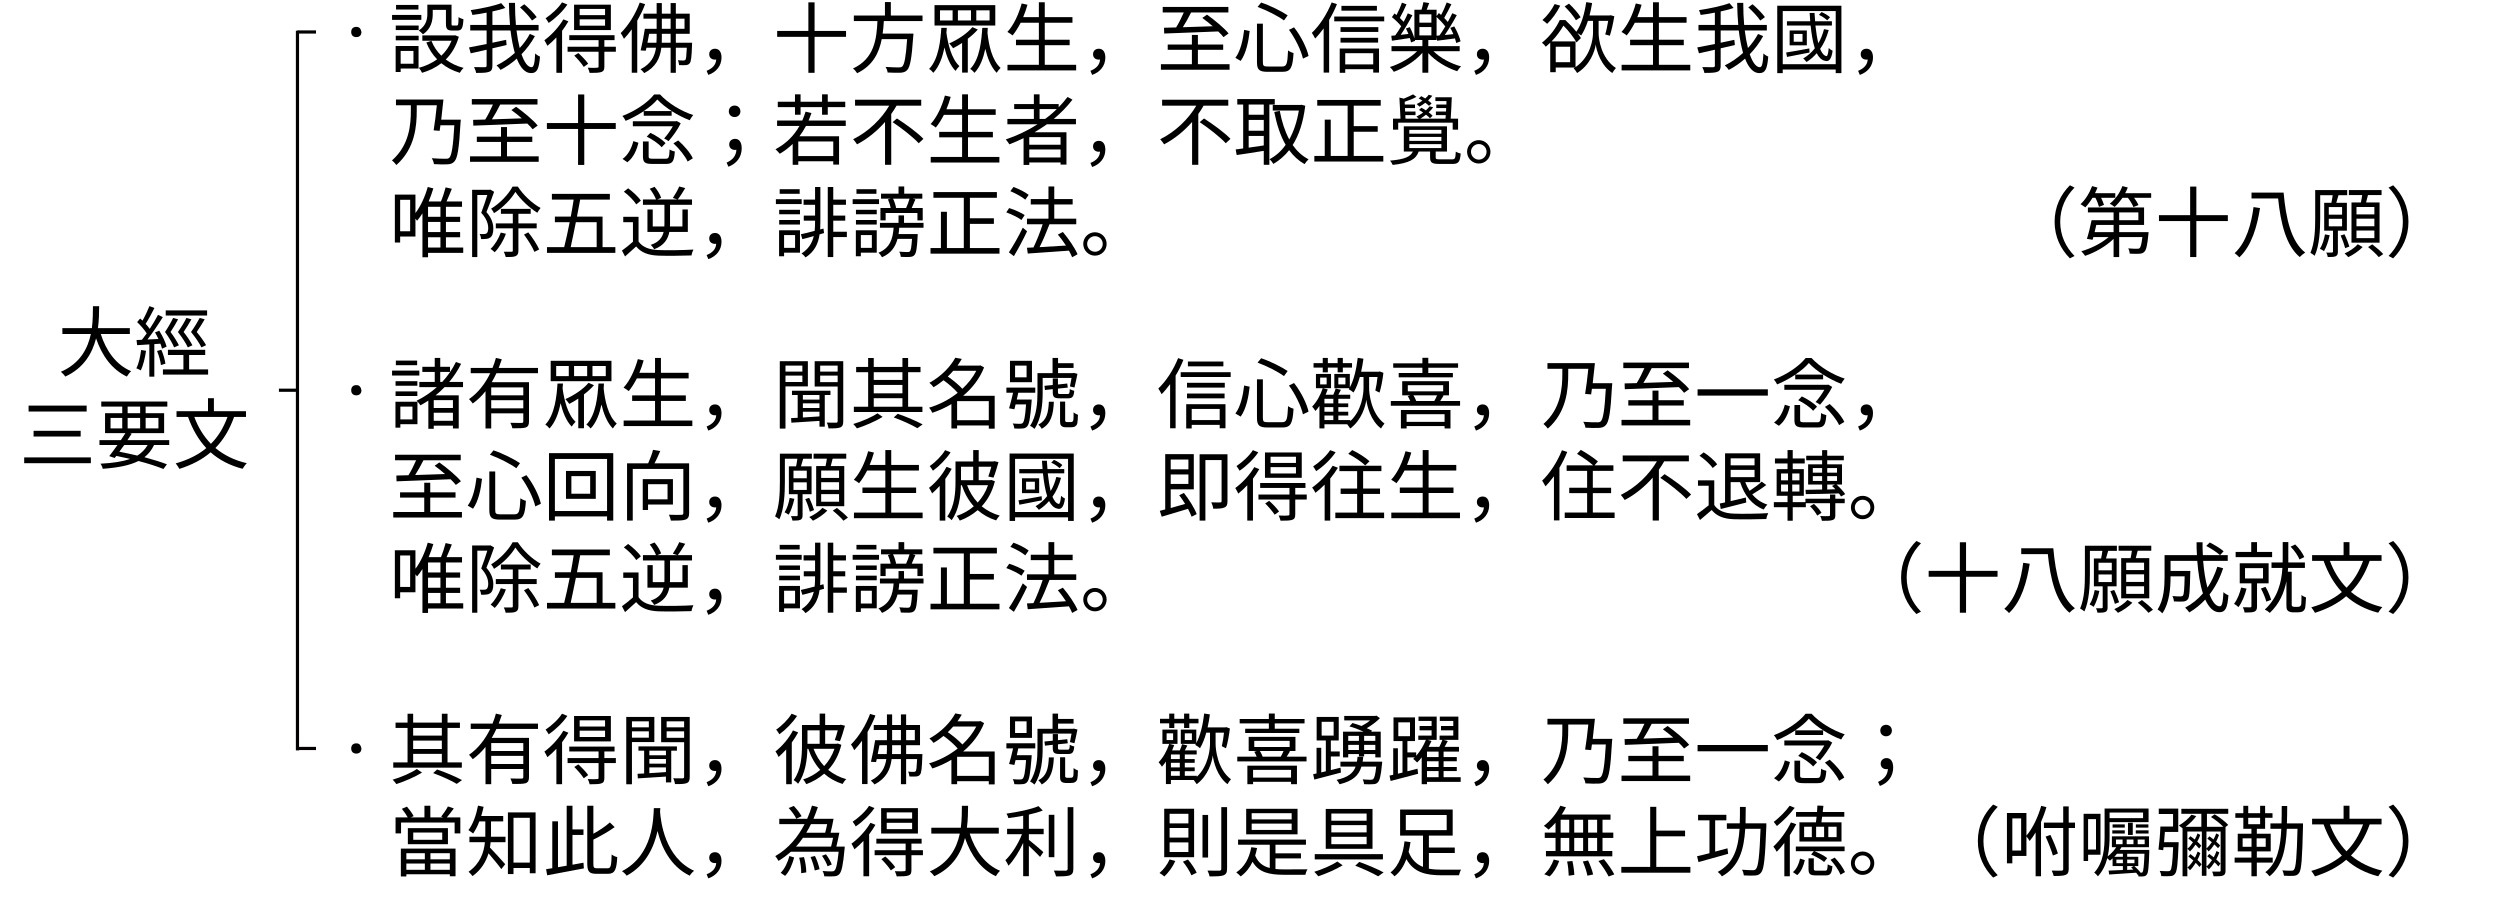
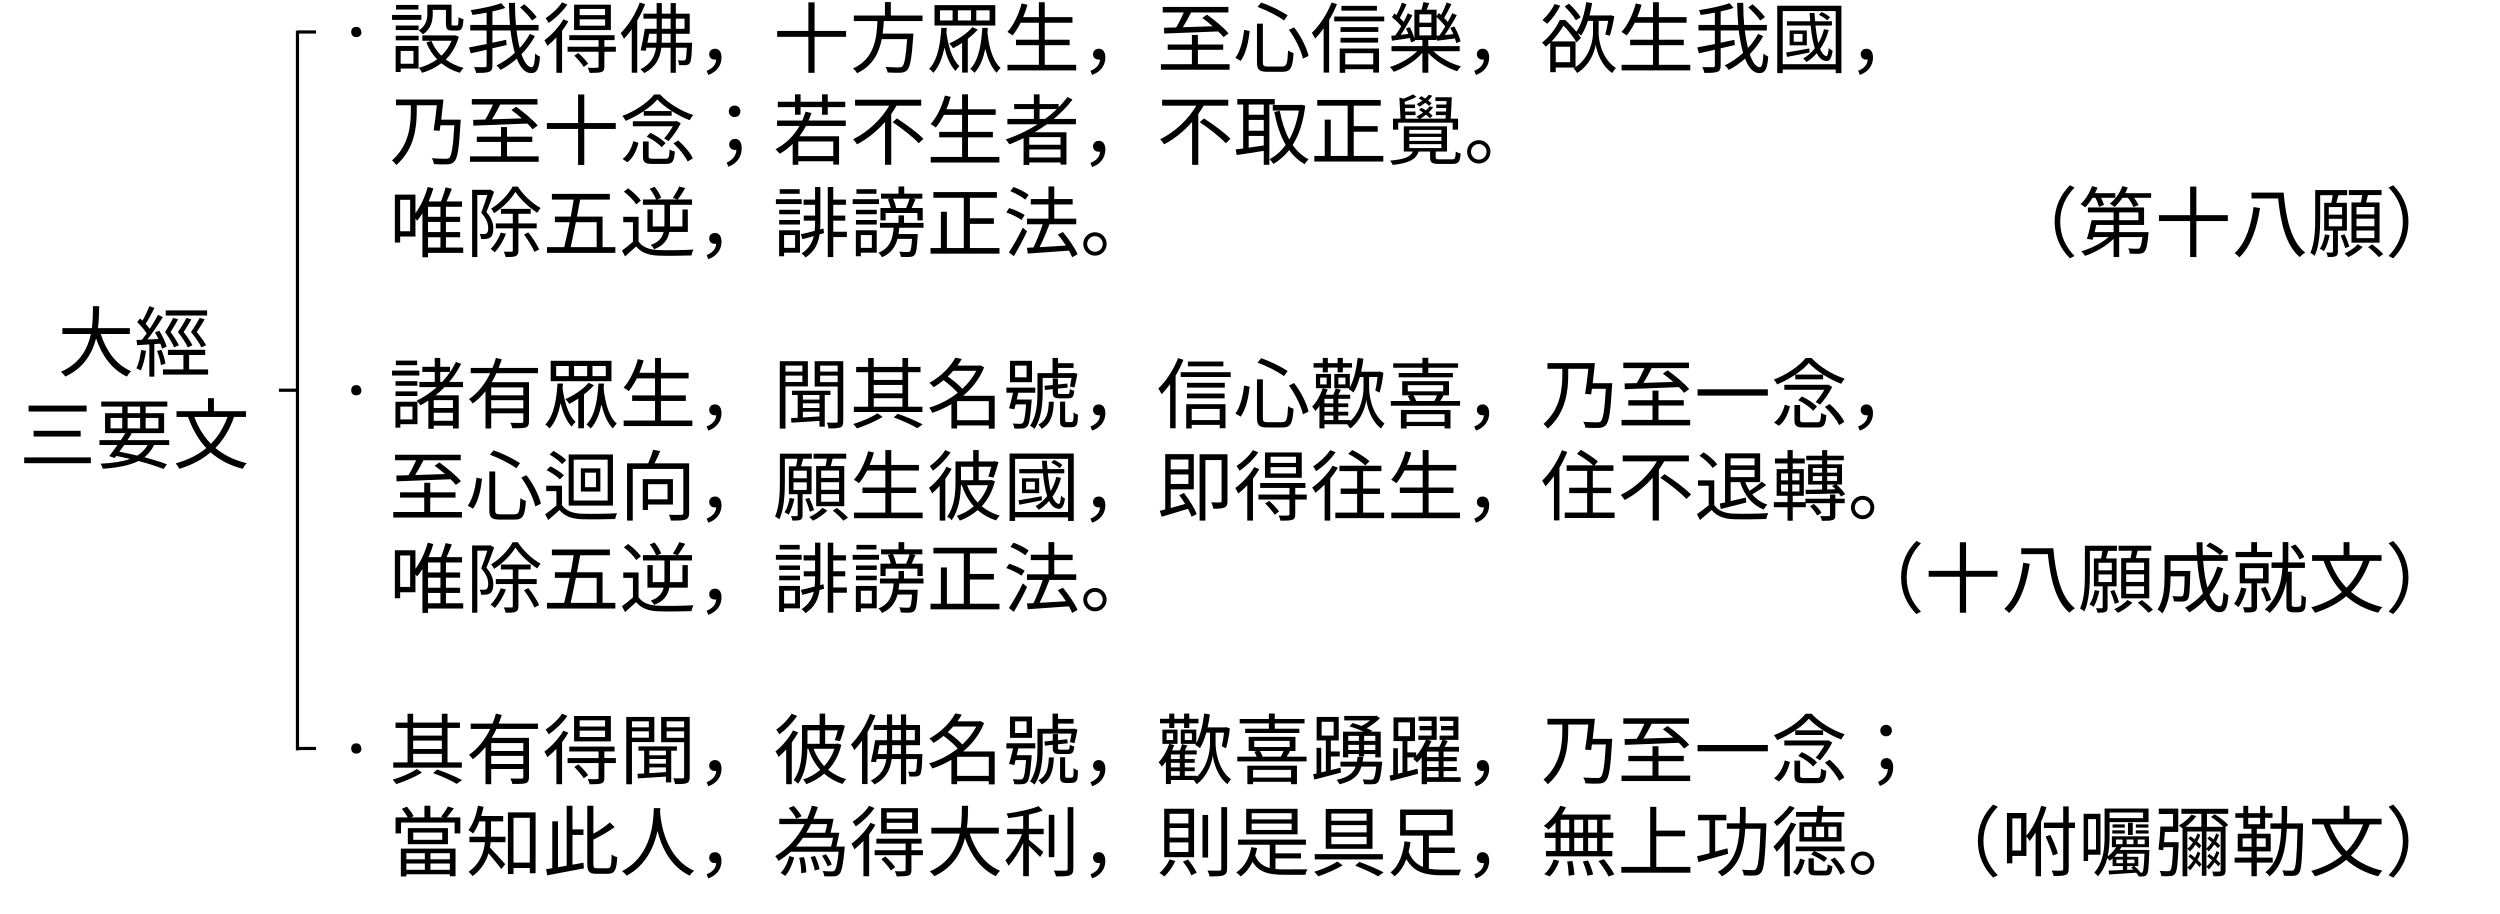
- <svg xmlns="http://www.w3.org/2000/svg" version="1.1" baseProfile="tiny" id="圖層_1" x="0px" y="0px" viewBox="0 0 390.8 142.8" xml:space="preserve">
+ <svg xmlns="http://www.w3.org/2000/svg" version="1.1" id="圖層_1" x="0px" y="0px" viewBox="0 0 390.8 142.8" style="enable-background:new 0 0 390.8 142.8;" xml:space="preserve">
+   <style type="text/css">
+ 	.st0{fill:none;stroke:#040000;stroke-width:0.5;stroke-miterlimit:10;}
+ 	.st1{fill:none;}
+ 	.st2{font-family:'KaiTi';}
+ 	.st3{font-size:12px;}
+ 	.st4{letter-spacing:6;}
+ </style>
  <g>
    <g>
-       <path d="M56.5,5c0,0.5-0.3,0.8-0.8,0.8c-0.5,0-0.8-0.3-0.8-0.8c0-0.5,0.3-0.8,0.8-0.8C56.2,4.2,56.4,4.5,56.5,5z" />
-       <path d="M56.5,61c0,0.5-0.3,0.8-0.8,0.8c-0.5,0-0.8-0.3-0.8-0.8c0-0.5,0.3-0.8,0.8-0.8C56.2,60.2,56.4,60.5,56.5,61z" />
-       <path d="M56.5,117c0,0.5-0.3,0.8-0.8,0.8c-0.5,0-0.8-0.3-0.8-0.8c0-0.5,0.3-0.8,0.8-0.8C56.2,116.2,56.4,116.5,56.5,117z" />
+       <path d="M56.5,5c0,0.5-0.3,0.8-0.8,0.8S54.9,5.5,54.9,5s0.3-0.8,0.8-0.8S56.4,4.5,56.5,5z" />
+       <path d="M56.5,61c0,0.5-0.3,0.8-0.8,0.8s-0.8-0.3-0.8-0.8s0.3-0.8,0.8-0.8S56.4,60.5,56.5,61z" />
+       <path d="M56.5,117c0,0.5-0.3,0.8-0.8,0.8s-0.8-0.3-0.8-0.8s0.3-0.8,0.8-0.8S56.4,116.5,56.5,117z" />
    </g>
  </g>
-   <line fill="none" stroke="#040000" stroke-width="0.5" stroke-miterlimit="10" x1="43.6" y1="61" x2="46.5" y2="61" />
-   <line fill="none" stroke="#040000" stroke-width="0.5" stroke-miterlimit="10" x1="46.5" y1="5" x2="49.4" y2="5" />
-   <line fill="none" stroke="#040000" stroke-width="0.5" stroke-miterlimit="10" x1="46.5" y1="117" x2="49.4" y2="117" />
-   <line fill="none" stroke="#040000" stroke-width="0.5" stroke-miterlimit="10" x1="46.5" y1="4.8" x2="46.5" y2="117.3" />
-   <rect x="60.8" y="0.1" fill="none" width="330" height="142.7" />
-   <text transform="matrix(1 0 0 1 60.8333 10.4292)" font-family="KaiTi" font-size="12px">設</text>
-   <text transform="matrix(1 0 0 1 72.8333 10.4292)" font-family="KaiTi" font-size="12px">我</text>
-   <text transform="matrix(1 0 0 1 84.8333 10.4292)" font-family="KaiTi" font-size="12px">得</text>
-   <text transform="matrix(1 0 0 1 96.8333 10.4292)" font-family="KaiTi" font-size="12px">佛</text>
-   <text transform="matrix(1 0 0 1 108.8333 10.4292)" font-family="KaiTi" font-size="12px">，</text>
-   <text transform="matrix(1 0 0 1 120.8333 10.4292)" font-family="KaiTi" font-size="12px">十</text>
-   <text transform="matrix(1 0 0 1 132.8333 10.4292)" font-family="KaiTi" font-size="12px">方</text>
-   <text transform="matrix(1 0 0 1 144.8333 10.4292)" font-family="KaiTi" font-size="12px">眾</text>
-   <text transform="matrix(1 0 0 1 156.8333 10.4292)" font-family="KaiTi" font-size="12px">生</text>
-   <text transform="matrix(1 0 0 1 168.8333 10.4292)" font-family="KaiTi" font-size="12px">，</text>
-   <text transform="matrix(1 0 0 1 180.8333 10.4292)" font-family="KaiTi" font-size="12px">至</text>
-   <text transform="matrix(1 0 0 1 192.8333 10.4292)" font-family="KaiTi" font-size="12px">心</text>
-   <text transform="matrix(1 0 0 1 204.8333 10.4292)" font-family="KaiTi" font-size="12px">信</text>
-   <text transform="matrix(1 0 0 1 216.8333 10.4292)" font-family="KaiTi" font-size="12px">樂</text>
-   <text transform="matrix(1 0 0 1 228.8333 10.4292)" font-family="KaiTi" font-size="12px">，</text>
-   <text transform="matrix(1 0 0 1 240.8333 10.4292)" font-family="KaiTi" font-size="12px">欲</text>
-   <text transform="matrix(1 0 0 1 252.8333 10.4292)" font-family="KaiTi" font-size="12px">生</text>
-   <text transform="matrix(1 0 0 1 264.8333 10.4292)" font-family="KaiTi" font-size="12px">我</text>
-   <text transform="matrix(1 0 0 1 276.8333 10.4292)" font-family="KaiTi" font-size="12px">國</text>
-   <text transform="matrix(1 0 0 1 288.8333 10.4292)" font-family="KaiTi" font-size="12px">，</text>
-   <text transform="matrix(1 0 0 1 60.8333 24.8291)" font-family="KaiTi" font-size="12px">乃</text>
-   <text transform="matrix(1 0 0 1 72.8333 24.8291)" font-family="KaiTi" font-size="12px">至</text>
-   <text transform="matrix(1 0 0 1 84.8333 24.8291)" font-family="KaiTi" font-size="12px">十</text>
-   <text transform="matrix(1 0 0 1 96.8333 24.8291)" font-family="KaiTi" font-size="12px">念</text>
-   <text transform="matrix(1 0 0 1 108.8333 24.8291)" font-family="KaiTi" font-size="12px">；</text>
-   <text transform="matrix(1 0 0 1 120.8333 24.8291)" font-family="KaiTi" font-size="12px">若</text>
-   <text transform="matrix(1 0 0 1 132.8333 24.8291)" font-family="KaiTi" font-size="12px">不</text>
-   <text transform="matrix(1 0 0 1 144.8333 24.8291)" font-family="KaiTi" font-size="12px">生</text>
-   <text transform="matrix(1 0 0 1 156.8333 24.8291)" font-family="KaiTi" font-size="12px">者</text>
-   <text transform="matrix(1 0 0 1 168.8333 24.8291)" font-family="KaiTi" font-size="12px">，</text>
-   <text transform="matrix(1 0 0 1 180.8333 24.8291)" font-family="KaiTi" font-size="12px">不</text>
-   <text transform="matrix(1 0 0 1 192.8333 24.8291)" font-family="KaiTi" font-size="12px">取</text>
-   <text transform="matrix(1 0 0 1 204.8333 24.8291)" font-family="KaiTi" font-size="12px">正</text>
-   <text transform="matrix(1 0 0 1 216.8333 24.8291)" font-family="KaiTi" font-size="12px">覺</text>
-   <text transform="matrix(1 0 0 1 228.8333 24.8291)" font-family="KaiTi" font-size="12px">。</text>
-   <text transform="matrix(1 0 0 1 60.8333 39.229)" font-family="KaiTi" font-size="12px">唯</text>
-   <text transform="matrix(1 0 0 1 72.8333 39.229)" font-family="KaiTi" font-size="12px">除</text>
-   <text transform="matrix(1 0 0 1 84.8333 39.229)" font-family="KaiTi" font-size="12px">五</text>
-   <text transform="matrix(1 0 0 1 96.8333 39.229)" font-family="KaiTi" font-size="12px">逆</text>
-   <text transform="matrix(1 0 0 1 108.8333 39.229)" font-family="KaiTi" font-size="12px">，</text>
-   <text transform="matrix(1 0 0 1 120.8333 39.229)" font-family="KaiTi" font-size="12px">誹</text>
-   <text transform="matrix(1 0 0 1 132.8333 39.229)" font-family="KaiTi" font-size="12px">謗</text>
-   <text transform="matrix(1 0 0 1 144.8333 39.229)" font-family="KaiTi" font-size="12px">正</text>
-   <text transform="matrix(1 0 0 1 156.8333 39.229)" font-family="KaiTi" font-size="12px">法</text>
-   <text transform="matrix(1 0 0 1 168.8333 39.229)" font-family="KaiTi" font-size="12px">。</text>
-   <text transform="matrix(1 0 0 1 180.8333 39.229)" font-family="KaiTi" font-size="12px"> </text>
-   <text transform="matrix(1 0 0 1 192.8333 39.229)" font-family="KaiTi" font-size="12px"> </text>
-   <text transform="matrix(1 0 0 1 204.8333 39.229)" font-family="KaiTi" font-size="12px"> </text>
-   <text transform="matrix(1 0 0 1 216.8333 39.229)" font-family="KaiTi" font-size="12px"> </text>
-   <text transform="matrix(1 0 0 1 228.8333 39.229)" font-family="KaiTi" font-size="12px"> </text>
-   <text transform="matrix(1 0 0 1 240.8333 39.229)" font-family="KaiTi" font-size="12px"> </text>
-   <text transform="matrix(1 0 0 1 252.8333 39.229)" font-family="KaiTi" font-size="12px"> </text>
-   <text transform="matrix(1 0 0 1 264.8333 39.229)" font-family="KaiTi" font-size="12px"> </text>
-   <text transform="matrix(1 0 0 1 276.8333 39.229)" font-family="KaiTi" font-size="12px"> </text>
-   <text transform="matrix(1 0 0 1 288.8333 39.229)" font-family="KaiTi" font-size="12px"> </text>
-   <text transform="matrix(1 0 0 1 300.8333 39.229)" font-family="KaiTi" font-size="12px"> </text>
-   <text transform="matrix(1 0 0 1 312.8333 39.229)" font-family="KaiTi" font-size="12px">（</text>
-   <text transform="matrix(1 0 0 1 324.8333 39.229)" font-family="KaiTi" font-size="12px">第</text>
-   <text transform="matrix(1 0 0 1 336.8333 39.229)" font-family="KaiTi" font-size="12px">十</text>
-   <text transform="matrix(1 0 0 1 348.8333 39.229)" font-family="KaiTi" font-size="12px">八</text>
-   <text transform="matrix(1 0 0 1 360.8333 39.229)" font-family="KaiTi" font-size="12px">願</text>
-   <text transform="matrix(1 0 0 1 372.8333 39.229)" font-family="KaiTi" font-size="12px">）</text>
-   <text transform="matrix(1 0 0 1 60.8333 66.0293)" font-family="KaiTi" font-size="12px">諸</text>
-   <text transform="matrix(1 0 0 1 72.8333 66.0293)" font-family="KaiTi" font-size="12px">有</text>
-   <text transform="matrix(1 0 0 1 84.8333 66.0293)" font-family="KaiTi" font-size="12px">眾</text>
-   <text transform="matrix(1 0 0 1 96.8333 66.0293)" font-family="KaiTi" font-size="12px">生</text>
-   <text transform="matrix(1 0 0 1 108.8333 66.0293)" font-family="KaiTi" font-size="12px">，</text>
-   <text transform="matrix(1 0 0 1 120.8333 66.0293)" font-family="KaiTi" font-size="12px">聞</text>
-   <text transform="matrix(1 0 0 1 132.8333 66.0293)" font-family="KaiTi" font-size="12px">其</text>
-   <text transform="matrix(1 0 0 1 144.8333 66.0293)" font-family="KaiTi" font-size="12px">名</text>
-   <text transform="matrix(1 0 0 1 156.8333 66.0293)" font-family="KaiTi" font-size="12px">號</text>
-   <text transform="matrix(1 0 0 1 168.8333 66.0293)" font-family="KaiTi" font-size="12px">，</text>
-   <text transform="matrix(1 0 0 1 180.8333 66.0293)" font-family="KaiTi" font-size="12px">信</text>
-   <text transform="matrix(1 0 0 1 192.8333 66.0293)" font-family="KaiTi" font-size="12px">心</text>
-   <text transform="matrix(1 0 0 1 204.8333 66.0293)" font-family="KaiTi" font-size="12px">歡</text>
-   <text transform="matrix(1 0 0 1 216.8333 66.0293)" font-family="KaiTi" font-size="12px">喜</text>
-   <text transform="matrix(1 0 0 1 228.8333 66.0293)" font-family="KaiTi" font-size="12px">，</text>
-   <text transform="matrix(1 0 0 1 240.8333 66.0293)" font-family="KaiTi" font-size="12px">乃</text>
-   <text transform="matrix(1 0 0 1 252.8333 66.0293)" font-family="KaiTi" font-size="12px">至</text>
-   <text transform="matrix(1 0 0 1 264.8333 66.0293)" font-family="KaiTi" font-size="12px">一</text>
-   <text transform="matrix(1 0 0 1 276.8333 66.0293)" font-family="KaiTi" font-size="12px">念</text>
-   <text transform="matrix(1 0 0 1 288.8333 66.0293)" font-family="KaiTi" font-size="12px">，</text>
-   <text transform="matrix(1 0 0 1 60.8333 80.4292)" font-family="KaiTi" font-size="12px">至</text>
-   <text transform="matrix(1 0 0 1 72.8333 80.4292)" font-family="KaiTi" font-size="12px">心</text>
-   <text transform="matrix(1 0 0 1 84.8333 80.4292)" font-family="KaiTi" font-size="12px">回</text>
-   <text transform="matrix(1 0 0 1 96.8333 80.4292)" font-family="KaiTi" font-size="12px">向</text>
-   <text transform="matrix(1 0 0 1 108.8333 80.4292)" font-family="KaiTi" font-size="12px">，</text>
-   <text transform="matrix(1 0 0 1 120.8333 80.4292)" font-family="KaiTi" font-size="12px">願</text>
-   <text transform="matrix(1 0 0 1 132.8333 80.4292)" font-family="KaiTi" font-size="12px">生</text>
-   <text transform="matrix(1 0 0 1 144.8333 80.4292)" font-family="KaiTi" font-size="12px">彼</text>
-   <text transform="matrix(1 0 0 1 156.8333 80.4292)" font-family="KaiTi" font-size="12px">國</text>
-   <text transform="matrix(1 0 0 1 168.8333 80.4292)" font-family="KaiTi" font-size="12px">，</text>
-   <text transform="matrix(1 0 0 1 180.8333 80.4292)" font-family="KaiTi" font-size="12px">即</text>
-   <text transform="matrix(1 0 0 1 192.8333 80.4292)" font-family="KaiTi" font-size="12px">得</text>
-   <text transform="matrix(1 0 0 1 204.8333 80.4292)" font-family="KaiTi" font-size="12px">往</text>
-   <text transform="matrix(1 0 0 1 216.8333 80.4292)" font-family="KaiTi" font-size="12px">生</text>
-   <text transform="matrix(1 0 0 1 228.8333 80.4292)" font-family="KaiTi" font-size="12px">，</text>
-   <text transform="matrix(1 0 0 1 240.8333 80.4292)" font-family="KaiTi" font-size="12px">住</text>
-   <text transform="matrix(1 0 0 1 252.8333 80.4292)" font-family="KaiTi" font-size="12px">不</text>
-   <text transform="matrix(1 0 0 1 264.8333 80.4292)" font-family="KaiTi" font-size="12px">退</text>
-   <text transform="matrix(1 0 0 1 276.8333 80.4292)" font-family="KaiTi" font-size="12px">轉</text>
-   <text transform="matrix(1 0 0 1 288.8333 80.4292)" font-family="KaiTi" font-size="12px">。</text>
-   <text transform="matrix(1 0 0 1 60.8333 94.8291)" font-family="KaiTi" font-size="12px">唯</text>
-   <text transform="matrix(1 0 0 1 72.8333 94.8291)" font-family="KaiTi" font-size="12px">除</text>
-   <text transform="matrix(1 0 0 1 84.8333 94.8291)" font-family="KaiTi" font-size="12px">五</text>
-   <text transform="matrix(1 0 0 1 96.8333 94.8291)" font-family="KaiTi" font-size="12px">逆</text>
-   <text transform="matrix(1 0 0 1 108.8333 94.8291)" font-family="KaiTi" font-size="12px">，</text>
-   <text transform="matrix(1 0 0 1 120.8333 94.8291)" font-family="KaiTi" font-size="12px">誹</text>
-   <text transform="matrix(1 0 0 1 132.8333 94.8291)" font-family="KaiTi" font-size="12px">謗</text>
-   <text transform="matrix(1 0 0 1 144.8333 94.8291)" font-family="KaiTi" font-size="12px">正</text>
-   <text transform="matrix(1 0 0 1 156.8333 94.8291)" font-family="KaiTi" font-size="12px">法</text>
-   <text transform="matrix(1 0 0 1 168.8333 94.8291)" font-family="KaiTi" font-size="12px">。</text>
-   <text transform="matrix(1 0 0 1 180.8333 94.8291)" font-family="KaiTi" font-size="12px"> </text>
-   <text transform="matrix(1 0 0 1 192.8333 94.8291)" font-family="KaiTi" font-size="12px"> </text>
-   <text transform="matrix(1 0 0 1 204.8333 94.8291)" font-family="KaiTi" font-size="12px"> </text>
-   <text transform="matrix(1 0 0 1 216.8333 94.8291)" font-family="KaiTi" font-size="12px"> </text>
-   <text transform="matrix(1 0 0 1 228.8333 94.8291)" font-family="KaiTi" font-size="12px"> </text>
-   <text transform="matrix(1 0 0 1 240.8333 94.8291)" font-family="KaiTi" font-size="12px"> </text>
-   <text transform="matrix(1 0 0 1 252.8333 94.8291)" font-family="KaiTi" font-size="12px"> </text>
-   <text transform="matrix(1 0 0 1 264.8333 94.8291)" font-family="KaiTi" font-size="12px"> </text>
-   <text transform="matrix(1 0 0 1 276.8333 94.8291)" font-family="KaiTi" font-size="12px"> </text>
-   <text transform="matrix(1 0 0 1 288.8333 94.8291)" font-family="KaiTi" font-size="12px">（</text>
-   <text transform="matrix(1 0 0 1 300.8333 94.8291)" font-family="KaiTi" font-size="12px">十</text>
-   <text transform="matrix(1 0 0 1 312.8333 94.8291)" font-family="KaiTi" font-size="12px">八</text>
-   <text transform="matrix(1 0 0 1 324.8333 94.8291)" font-family="KaiTi" font-size="12px">願</text>
-   <text transform="matrix(1 0 0 1 336.8333 94.8291)" font-family="KaiTi" font-size="12px">成</text>
-   <text transform="matrix(1 0 0 1 348.8333 94.8291)" font-family="KaiTi" font-size="12px">就</text>
-   <text transform="matrix(1 0 0 1 360.8333 94.8291)" font-family="KaiTi" font-size="12px">文</text>
-   <text transform="matrix(1 0 0 1 372.8333 94.8291)" font-family="KaiTi" font-size="12px">）</text>
-   <text transform="matrix(1 0 0 1 60.8333 121.6294)" font-family="KaiTi" font-size="12px">其</text>
-   <text transform="matrix(1 0 0 1 72.8333 121.6294)" font-family="KaiTi" font-size="12px">有</text>
-   <text transform="matrix(1 0 0 1 84.8333 121.6294)" font-family="KaiTi" font-size="12px">得</text>
-   <text transform="matrix(1 0 0 1 96.8333 121.6294)" font-family="KaiTi" font-size="12px">聞</text>
-   <text transform="matrix(1 0 0 1 108.8333 121.6294)" font-family="KaiTi" font-size="12px">，</text>
-   <text transform="matrix(1 0 0 1 120.8333 121.6294)" font-family="KaiTi" font-size="12px">彼</text>
-   <text transform="matrix(1 0 0 1 132.8333 121.6294)" font-family="KaiTi" font-size="12px">佛</text>
-   <text transform="matrix(1 0 0 1 144.8333 121.6294)" font-family="KaiTi" font-size="12px">名</text>
-   <text transform="matrix(1 0 0 1 156.8333 121.6294)" font-family="KaiTi" font-size="12px">號</text>
-   <text transform="matrix(1 0 0 1 168.8333 121.6294)" font-family="KaiTi" font-size="12px">，</text>
-   <text transform="matrix(1 0 0 1 180.8333 121.6294)" font-family="KaiTi" font-size="12px">歡</text>
-   <text transform="matrix(1 0 0 1 192.8333 121.6294)" font-family="KaiTi" font-size="12px">喜</text>
-   <text transform="matrix(1 0 0 1 204.8333 121.6294)" font-family="KaiTi" font-size="12px">踴</text>
-   <text transform="matrix(1 0 0 1 216.8333 121.6294)" font-family="KaiTi" font-size="12px">躍</text>
-   <text transform="matrix(1 0 0 1 228.8333 121.6294)" font-family="KaiTi" font-size="12px">，</text>
-   <text transform="matrix(1 0 0 1 240.8333 121.6294)" font-family="KaiTi" font-size="12px">乃</text>
-   <text transform="matrix(1 0 0 1 252.8333 121.6294)" font-family="KaiTi" font-size="12px">至</text>
-   <text transform="matrix(1 0 0 1 264.8333 121.6294)" font-family="KaiTi" font-size="12px">一</text>
-   <text transform="matrix(1 0 0 1 276.8333 121.6294)" font-family="KaiTi" font-size="12px">念</text>
-   <text transform="matrix(1 0 0 1 288.8333 121.6294)" font-family="KaiTi" font-size="12px">；</text>
-   <text transform="matrix(1 0 0 1 60.8333 136.0293)" font-family="KaiTi" font-size="12px">當</text>
-   <text transform="matrix(1 0 0 1 72.8333 136.0293)" font-family="KaiTi" font-size="12px">知</text>
-   <text transform="matrix(1 0 0 1 84.8333 136.0293)" font-family="KaiTi" font-size="12px">此</text>
-   <text transform="matrix(1 0 0 1 96.8333 136.0293)" font-family="KaiTi" font-size="12px">人</text>
-   <text transform="matrix(1 0 0 1 108.8333 136.0293)" font-family="KaiTi" font-size="12px">，</text>
-   <text transform="matrix(1 0 0 1 120.8333 136.0293)" font-family="KaiTi" font-size="12px">為</text>
-   <text transform="matrix(1 0 0 1 132.8333 136.0293)" font-family="KaiTi" font-size="12px">得</text>
-   <text transform="matrix(1 0 0 1 144.8333 136.0293)" font-family="KaiTi" font-size="12px">大</text>
-   <text transform="matrix(1 0 0 1 156.8333 136.0293)" font-family="KaiTi" font-size="12px">利</text>
-   <text transform="matrix(1 0 0 1 168.8333 136.0293)" font-family="KaiTi" font-size="12px">，</text>
-   <text transform="matrix(1 0 0 1 180.8333 136.0293)" font-family="KaiTi" font-size="12px">則</text>
-   <text transform="matrix(1 0 0 1 192.8333 136.0293)" font-family="KaiTi" font-size="12px">是</text>
-   <text transform="matrix(1 0 0 1 204.8333 136.0293)" font-family="KaiTi" font-size="12px">具</text>
-   <text transform="matrix(1 0 0 1 216.8333 136.0293)" font-family="KaiTi" font-size="12px">足</text>
-   <text transform="matrix(1 0 0 1 228.8333 136.0293)" font-family="KaiTi" font-size="12px">，</text>
-   <text transform="matrix(1 0 0 1 240.8333 136.0293)" font-family="KaiTi" font-size="12px">無</text>
-   <text transform="matrix(1 0 0 1 252.8333 136.0293)" font-family="KaiTi" font-size="12px">上</text>
-   <text transform="matrix(1 0 0 1 264.8333 136.0293)" font-family="KaiTi" font-size="12px">功</text>
-   <text transform="matrix(1 0 0 1 276.8333 136.0293)" font-family="KaiTi" font-size="12px">德</text>
-   <text transform="matrix(1 0 0 1 288.8333 136.0293)" font-family="KaiTi" font-size="12px">。</text>
-   <text transform="matrix(1 0 0 1 300.8333 136.0293)" font-family="KaiTi" font-size="12px">（</text>
-   <text transform="matrix(1 0 0 1 312.8333 136.0293)" font-family="KaiTi" font-size="12px">咐</text>
-   <text transform="matrix(1 0 0 1 324.8333 136.0293)" font-family="KaiTi" font-size="12px">囑</text>
-   <text transform="matrix(1 0 0 1 336.8333 136.0293)" font-family="KaiTi" font-size="12px">彌</text>
-   <text transform="matrix(1 0 0 1 348.8333 136.0293)" font-family="KaiTi" font-size="12px">勒</text>
-   <text transform="matrix(1 0 0 1 360.8333 136.0293)" font-family="KaiTi" font-size="12px">文</text>
-   <text transform="matrix(1 0 0 1 372.8333 136.0293)" font-family="KaiTi" font-size="12px">）</text>
-   <rect y="47.6" fill="none" width="42" height="28.7" />
-   <text transform="matrix(1 0 0 1 8.9998 57.9292)" font-family="KaiTi" font-size="12px">大經</text>
-   <text transform="matrix(1 0 0 1 2.9998 72.3291)" font-family="KaiTi" font-size="12px">三要文</text>
+   <line class="st0" x1="43.6" y1="61" x2="46.5" y2="61" />
+   <line class="st0" x1="46.5" y1="5" x2="49.4" y2="5" />
+   <line class="st0" x1="46.5" y1="117" x2="49.4" y2="117" />
+   <line class="st0" x1="46.5" y1="4.8" x2="46.5" y2="117.3" />
+   <rect x="60.8" y="0.1" class="st1" width="330" height="142.7" />
+   <text transform="matrix(1 0 0 1 60.8333 10.4292)" class="st2 st3">設</text>
+   <text transform="matrix(1 0 0 1 72.8333 10.4292)" class="st2 st3">我</text>
+   <text transform="matrix(1 0 0 1 84.8333 10.4292)" class="st2 st3">得</text>
+   <text transform="matrix(1 0 0 1 96.8333 10.4292)" class="st2 st3">佛</text>
+   <text transform="matrix(1 0 0 1 108.8333 10.4292)" class="st2 st3">，</text>
+   <text transform="matrix(1 0 0 1 120.8333 10.4292)" class="st2 st3">十</text>
+   <text transform="matrix(1 0 0 1 132.8333 10.4292)" class="st2 st3">方</text>
+   <text transform="matrix(1 0 0 1 144.8333 10.4292)" class="st2 st3">眾</text>
+   <text transform="matrix(1 0 0 1 156.8333 10.4292)" class="st2 st3">生</text>
+   <text transform="matrix(1 0 0 1 168.8333 10.4292)" class="st2 st3">，</text>
+   <text transform="matrix(1 0 0 1 180.8333 10.4292)" class="st2 st3">至</text>
+   <text transform="matrix(1 0 0 1 192.8333 10.4292)" class="st2 st3">心</text>
+   <text transform="matrix(1 0 0 1 204.8333 10.4292)" class="st2 st3">信</text>
+   <text transform="matrix(1 0 0 1 216.8333 10.4292)" class="st2 st3">樂</text>
+   <text transform="matrix(1 0 0 1 228.8333 10.4292)" class="st2 st3">，</text>
+   <text transform="matrix(1 0 0 1 240.8333 10.4292)" class="st2 st3">欲</text>
+   <text transform="matrix(1 0 0 1 252.8333 10.4292)" class="st2 st3">生</text>
+   <text transform="matrix(1 0 0 1 264.8333 10.4292)" class="st2 st3">我</text>
+   <text transform="matrix(1 0 0 1 276.8333 10.4292)" class="st2 st3">國</text>
+   <text transform="matrix(1 0 0 1 288.8333 10.4292)" class="st2 st3">，</text>
+   <text transform="matrix(1 0 0 1 60.8333 24.8291)" class="st2 st3">乃</text>
+   <text transform="matrix(1 0 0 1 72.8333 24.8291)" class="st2 st3">至</text>
+   <text transform="matrix(1 0 0 1 84.8333 24.8291)" class="st2 st3">十</text>
+   <text transform="matrix(1 0 0 1 96.8333 24.8291)" class="st2 st3">念</text>
+   <text transform="matrix(1 0 0 1 108.8333 24.8291)" class="st2 st3">；</text>
+   <text transform="matrix(1 0 0 1 120.8333 24.8291)" class="st2 st3">若</text>
+   <text transform="matrix(1 0 0 1 132.8333 24.8291)" class="st2 st3">不</text>
+   <text transform="matrix(1 0 0 1 144.8333 24.8291)" class="st2 st3">生</text>
+   <text transform="matrix(1 0 0 1 156.8333 24.8291)" class="st2 st3">者</text>
+   <text transform="matrix(1 0 0 1 168.8333 24.8291)" class="st2 st3">，</text>
+   <text transform="matrix(1 0 0 1 180.8333 24.8291)" class="st2 st3">不</text>
+   <text transform="matrix(1 0 0 1 192.8333 24.8291)" class="st2 st3">取</text>
+   <text transform="matrix(1 0 0 1 204.8333 24.8291)" class="st2 st3">正</text>
+   <text transform="matrix(1 0 0 1 216.8333 24.8291)" class="st2 st3">覺</text>
+   <text transform="matrix(1 0 0 1 228.8333 24.8291)" class="st2 st3">。</text>
+   <text transform="matrix(1 0 0 1 60.8333 39.229)" class="st2 st3">唯</text>
+   <text transform="matrix(1 0 0 1 72.8333 39.229)" class="st2 st3">除</text>
+   <text transform="matrix(1 0 0 1 84.8333 39.229)" class="st2 st3">五</text>
+   <text transform="matrix(1 0 0 1 96.8333 39.229)" class="st2 st3">逆</text>
+   <text transform="matrix(1 0 0 1 108.8333 39.229)" class="st2 st3">，</text>
+   <text transform="matrix(1 0 0 1 120.8333 39.229)" class="st2 st3">誹</text>
+   <text transform="matrix(1 0 0 1 132.8333 39.229)" class="st2 st3">謗</text>
+   <text transform="matrix(1 0 0 1 144.8333 39.229)" class="st2 st3">正</text>
+   <text transform="matrix(1 0 0 1 156.8333 39.229)" class="st2 st3">法</text>
+   <text transform="matrix(1 0 0 1 168.8333 39.229)" class="st2 st3">。</text>
+   <text transform="matrix(1 0 0 1 180.8333 39.229)" class="st2 st3 st4"> </text>
+   <text transform="matrix(1 0 0 1 192.8333 39.229)" class="st2 st3 st4"> </text>
+   <text transform="matrix(1 0 0 1 204.8333 39.229)" class="st2 st3 st4"> </text>
+   <text transform="matrix(1 0 0 1 216.8333 39.229)" class="st2 st3 st4"> </text>
+   <text transform="matrix(1 0 0 1 228.8333 39.229)" class="st2 st3 st4"> </text>
+   <text transform="matrix(1 0 0 1 240.8333 39.229)" class="st2 st3 st4"> </text>
+   <text transform="matrix(1 0 0 1 252.8333 39.229)" class="st2 st3 st4"> </text>
+   <text transform="matrix(1 0 0 1 264.8333 39.229)" class="st2 st3 st4"> </text>
+   <text transform="matrix(1 0 0 1 276.8333 39.229)" class="st2 st3 st4"> </text>
+   <text transform="matrix(1 0 0 1 288.8333 39.229)" class="st2 st3 st4"> </text>
+   <text transform="matrix(1 0 0 1 300.8333 39.229)" class="st2 st3 st4"> </text>
+   <text transform="matrix(1 0 0 1 312.8333 39.229)" class="st2 st3">（</text>
+   <text transform="matrix(1 0 0 1 324.8333 39.229)" class="st2 st3">第</text>
+   <text transform="matrix(1 0 0 1 336.8333 39.229)" class="st2 st3">十</text>
+   <text transform="matrix(1 0 0 1 348.8333 39.229)" class="st2 st3">八</text>
+   <text transform="matrix(1 0 0 1 360.8333 39.229)" class="st2 st3">願</text>
+   <text transform="matrix(1 0 0 1 372.8333 39.229)" class="st2 st3">）</text>
+   <text transform="matrix(1 0 0 1 60.8333 66.0293)" class="st2 st3">諸</text>
+   <text transform="matrix(1 0 0 1 72.8333 66.0293)" class="st2 st3">有</text>
+   <text transform="matrix(1 0 0 1 84.8333 66.0293)" class="st2 st3">眾</text>
+   <text transform="matrix(1 0 0 1 96.8333 66.0293)" class="st2 st3">生</text>
+   <text transform="matrix(1 0 0 1 108.8333 66.0293)" class="st2 st3">，</text>
+   <text transform="matrix(1 0 0 1 120.8333 66.0293)" class="st2 st3">聞</text>
+   <text transform="matrix(1 0 0 1 132.8333 66.0293)" class="st2 st3">其</text>
+   <text transform="matrix(1 0 0 1 144.8333 66.0293)" class="st2 st3">名</text>
+   <text transform="matrix(1 0 0 1 156.8333 66.0293)" class="st2 st3">號</text>
+   <text transform="matrix(1 0 0 1 168.8333 66.0293)" class="st2 st3">，</text>
+   <text transform="matrix(1 0 0 1 180.8333 66.0293)" class="st2 st3">信</text>
+   <text transform="matrix(1 0 0 1 192.8333 66.0293)" class="st2 st3">心</text>
+   <text transform="matrix(1 0 0 1 204.8333 66.0293)" class="st2 st3">歡</text>
+   <text transform="matrix(1 0 0 1 216.8333 66.0293)" class="st2 st3">喜</text>
+   <text transform="matrix(1 0 0 1 228.8333 66.0293)" class="st2 st3">，</text>
+   <text transform="matrix(1 0 0 1 240.8333 66.0293)" class="st2 st3">乃</text>
+   <text transform="matrix(1 0 0 1 252.8333 66.0293)" class="st2 st3">至</text>
+   <text transform="matrix(1 0 0 1 264.8333 66.0293)" class="st2 st3">一</text>
+   <text transform="matrix(1 0 0 1 276.8333 66.0293)" class="st2 st3">念</text>
+   <text transform="matrix(1 0 0 1 288.8333 66.0293)" class="st2 st3">，</text>
+   <text transform="matrix(1 0 0 1 60.8333 80.4292)" class="st2 st3">至</text>
+   <text transform="matrix(1 0 0 1 72.8333 80.4292)" class="st2 st3">心</text>
+   <text transform="matrix(1 0 0 1 84.8333 80.4292)" class="st2 st3">迴</text>
+   <text transform="matrix(1 0 0 1 96.8333 80.4292)" class="st2 st3">向</text>
+   <text transform="matrix(1 0 0 1 108.8333 80.4292)" class="st2 st3">，</text>
+   <text transform="matrix(1 0 0 1 120.8333 80.4292)" class="st2 st3">願</text>
+   <text transform="matrix(1 0 0 1 132.8333 80.4292)" class="st2 st3">生</text>
+   <text transform="matrix(1 0 0 1 144.8333 80.4292)" class="st2 st3">彼</text>
+   <text transform="matrix(1 0 0 1 156.8333 80.4292)" class="st2 st3">國</text>
+   <text transform="matrix(1 0 0 1 168.8333 80.4292)" class="st2 st3">，</text>
+   <text transform="matrix(1 0 0 1 180.8333 80.4292)" class="st2 st3">即</text>
+   <text transform="matrix(1 0 0 1 192.8333 80.4292)" class="st2 st3">得</text>
+   <text transform="matrix(1 0 0 1 204.8333 80.4292)" class="st2 st3">往</text>
+   <text transform="matrix(1 0 0 1 216.8333 80.4292)" class="st2 st3">生</text>
+   <text transform="matrix(1 0 0 1 228.8333 80.4292)" class="st2 st3">，</text>
+   <text transform="matrix(1 0 0 1 240.8333 80.4292)" class="st2 st3">住</text>
+   <text transform="matrix(1 0 0 1 252.8333 80.4292)" class="st2 st3">不</text>
+   <text transform="matrix(1 0 0 1 264.8333 80.4292)" class="st2 st3">退</text>
+   <text transform="matrix(1 0 0 1 276.8333 80.4292)" class="st2 st3">轉</text>
+   <text transform="matrix(1 0 0 1 288.8333 80.4292)" class="st2 st3">。</text>
+   <text transform="matrix(1 0 0 1 60.8333 94.8291)" class="st2 st3">唯</text>
+   <text transform="matrix(1 0 0 1 72.8333 94.8291)" class="st2 st3">除</text>
+   <text transform="matrix(1 0 0 1 84.8333 94.8291)" class="st2 st3">五</text>
+   <text transform="matrix(1 0 0 1 96.8333 94.8291)" class="st2 st3">逆</text>
+   <text transform="matrix(1 0 0 1 108.8333 94.8291)" class="st2 st3">，</text>
+   <text transform="matrix(1 0 0 1 120.8333 94.8291)" class="st2 st3">誹</text>
+   <text transform="matrix(1 0 0 1 132.8333 94.8291)" class="st2 st3">謗</text>
+   <text transform="matrix(1 0 0 1 144.8333 94.8291)" class="st2 st3">正</text>
+   <text transform="matrix(1 0 0 1 156.8333 94.8291)" class="st2 st3">法</text>
+   <text transform="matrix(1 0 0 1 168.8333 94.8291)" class="st2 st3">。</text>
+   <text transform="matrix(1 0 0 1 180.8333 94.8291)" class="st2 st3 st4"> </text>
+   <text transform="matrix(1 0 0 1 192.8333 94.8291)" class="st2 st3 st4"> </text>
+   <text transform="matrix(1 0 0 1 204.8333 94.8291)" class="st2 st3 st4"> </text>
+   <text transform="matrix(1 0 0 1 216.8333 94.8291)" class="st2 st3 st4"> </text>
+   <text transform="matrix(1 0 0 1 228.8333 94.8291)" class="st2 st3 st4"> </text>
+   <text transform="matrix(1 0 0 1 240.8333 94.8291)" class="st2 st3 st4"> </text>
+   <text transform="matrix(1 0 0 1 252.8333 94.8291)" class="st2 st3 st4"> </text>
+   <text transform="matrix(1 0 0 1 264.8333 94.8291)" class="st2 st3 st4"> </text>
+   <text transform="matrix(1 0 0 1 276.8333 94.8291)" class="st2 st3 st4"> </text>
+   <text transform="matrix(1 0 0 1 288.8333 94.8291)" class="st2 st3">（</text>
+   <text transform="matrix(1 0 0 1 300.8333 94.8291)" class="st2 st3">十</text>
+   <text transform="matrix(1 0 0 1 312.8333 94.8291)" class="st2 st3">八</text>
+   <text transform="matrix(1 0 0 1 324.8333 94.8291)" class="st2 st3">願</text>
+   <text transform="matrix(1 0 0 1 336.8333 94.8291)" class="st2 st3">成</text>
+   <text transform="matrix(1 0 0 1 348.8333 94.8291)" class="st2 st3">就</text>
+   <text transform="matrix(1 0 0 1 360.8333 94.8291)" class="st2 st3">文</text>
+   <text transform="matrix(1 0 0 1 372.8333 94.8291)" class="st2 st3">）</text>
+   <text transform="matrix(1 0 0 1 60.8333 121.6294)" class="st2 st3">其</text>
+   <text transform="matrix(1 0 0 1 72.8333 121.6294)" class="st2 st3">有</text>
+   <text transform="matrix(1 0 0 1 84.8333 121.6294)" class="st2 st3">得</text>
+   <text transform="matrix(1 0 0 1 96.8333 121.6294)" class="st2 st3">聞</text>
+   <text transform="matrix(1 0 0 1 108.8333 121.6294)" class="st2 st3">，</text>
+   <text transform="matrix(1 0 0 1 120.8333 121.6294)" class="st2 st3">彼</text>
+   <text transform="matrix(1 0 0 1 132.8333 121.6294)" class="st2 st3">佛</text>
+   <text transform="matrix(1 0 0 1 144.8333 121.6294)" class="st2 st3">名</text>
+   <text transform="matrix(1 0 0 1 156.8333 121.6294)" class="st2 st3">號</text>
+   <text transform="matrix(1 0 0 1 168.8333 121.6294)" class="st2 st3">，</text>
+   <text transform="matrix(1 0 0 1 180.8333 121.6294)" class="st2 st3">歡</text>
+   <text transform="matrix(1 0 0 1 192.8333 121.6294)" class="st2 st3">喜</text>
+   <text transform="matrix(1 0 0 1 204.8333 121.6294)" class="st2 st3">踴</text>
+   <text transform="matrix(1 0 0 1 216.8333 121.6294)" class="st2 st3">躍</text>
+   <text transform="matrix(1 0 0 1 228.8333 121.6294)" class="st2 st3">，</text>
+   <text transform="matrix(1 0 0 1 240.8333 121.6294)" class="st2 st3">乃</text>
+   <text transform="matrix(1 0 0 1 252.8333 121.6294)" class="st2 st3">至</text>
+   <text transform="matrix(1 0 0 1 264.8333 121.6294)" class="st2 st3">一</text>
+   <text transform="matrix(1 0 0 1 276.8333 121.6294)" class="st2 st3">念</text>
+   <text transform="matrix(1 0 0 1 288.8333 121.6294)" class="st2 st3">；</text>
+   <text transform="matrix(1 0 0 1 60.8333 136.0293)" class="st2 st3">當</text>
+   <text transform="matrix(1 0 0 1 72.8333 136.0293)" class="st2 st3">知</text>
+   <text transform="matrix(1 0 0 1 84.8333 136.0293)" class="st2 st3">此</text>
+   <text transform="matrix(1 0 0 1 96.8333 136.0293)" class="st2 st3">人</text>
+   <text transform="matrix(1 0 0 1 108.8333 136.0293)" class="st2 st3">，</text>
+   <text transform="matrix(1 0 0 1 120.8333 136.0293)" class="st2 st3">為</text>
+   <text transform="matrix(1 0 0 1 132.8333 136.0293)" class="st2 st3">得</text>
+   <text transform="matrix(1 0 0 1 144.8333 136.0293)" class="st2 st3">大</text>
+   <text transform="matrix(1 0 0 1 156.8333 136.0293)" class="st2 st3">利</text>
+   <text transform="matrix(1 0 0 1 168.8333 136.0293)" class="st2 st3">，</text>
+   <text transform="matrix(1 0 0 1 180.8333 136.0293)" class="st2 st3">則</text>
+   <text transform="matrix(1 0 0 1 192.8333 136.0293)" class="st2 st3">是</text>
+   <text transform="matrix(1 0 0 1 204.8333 136.0293)" class="st2 st3">具</text>
+   <text transform="matrix(1 0 0 1 216.8333 136.0293)" class="st2 st3">足</text>
+   <text transform="matrix(1 0 0 1 228.8333 136.0293)" class="st2 st3">，</text>
+   <text transform="matrix(1 0 0 1 240.8333 136.0293)" class="st2 st3">無</text>
+   <text transform="matrix(1 0 0 1 252.8333 136.0293)" class="st2 st3">上</text>
+   <text transform="matrix(1 0 0 1 264.8333 136.0293)" class="st2 st3">功</text>
+   <text transform="matrix(1 0 0 1 276.8333 136.0293)" class="st2 st3">德</text>
+   <text transform="matrix(1 0 0 1 288.8333 136.0293)" class="st2 st3">。</text>
+   <text transform="matrix(1 0 0 1 300.8333 136.0293)" class="st2 st3">（</text>
+   <text transform="matrix(1 0 0 1 312.8333 136.0293)" class="st2 st3">咐</text>
+   <text transform="matrix(1 0 0 1 324.8333 136.0293)" class="st2 st3">囑</text>
+   <text transform="matrix(1 0 0 1 336.8333 136.0293)" class="st2 st3">彌</text>
+   <text transform="matrix(1 0 0 1 348.8333 136.0293)" class="st2 st3">勒</text>
+   <text transform="matrix(1 0 0 1 360.8333 136.0293)" class="st2 st3">文</text>
+   <text transform="matrix(1 0 0 1 372.8333 136.0293)" class="st2 st3">）</text>
+   <rect y="47.6" class="st1" width="42" height="28.7" />
+   <text transform="matrix(1 0 0 1 8.9998 57.9292)" class="st2 st3">大經</text>
+   <text transform="matrix(1 0 0 1 2.9998 72.3291)" class="st2 st3">三要文</text>
</svg>
